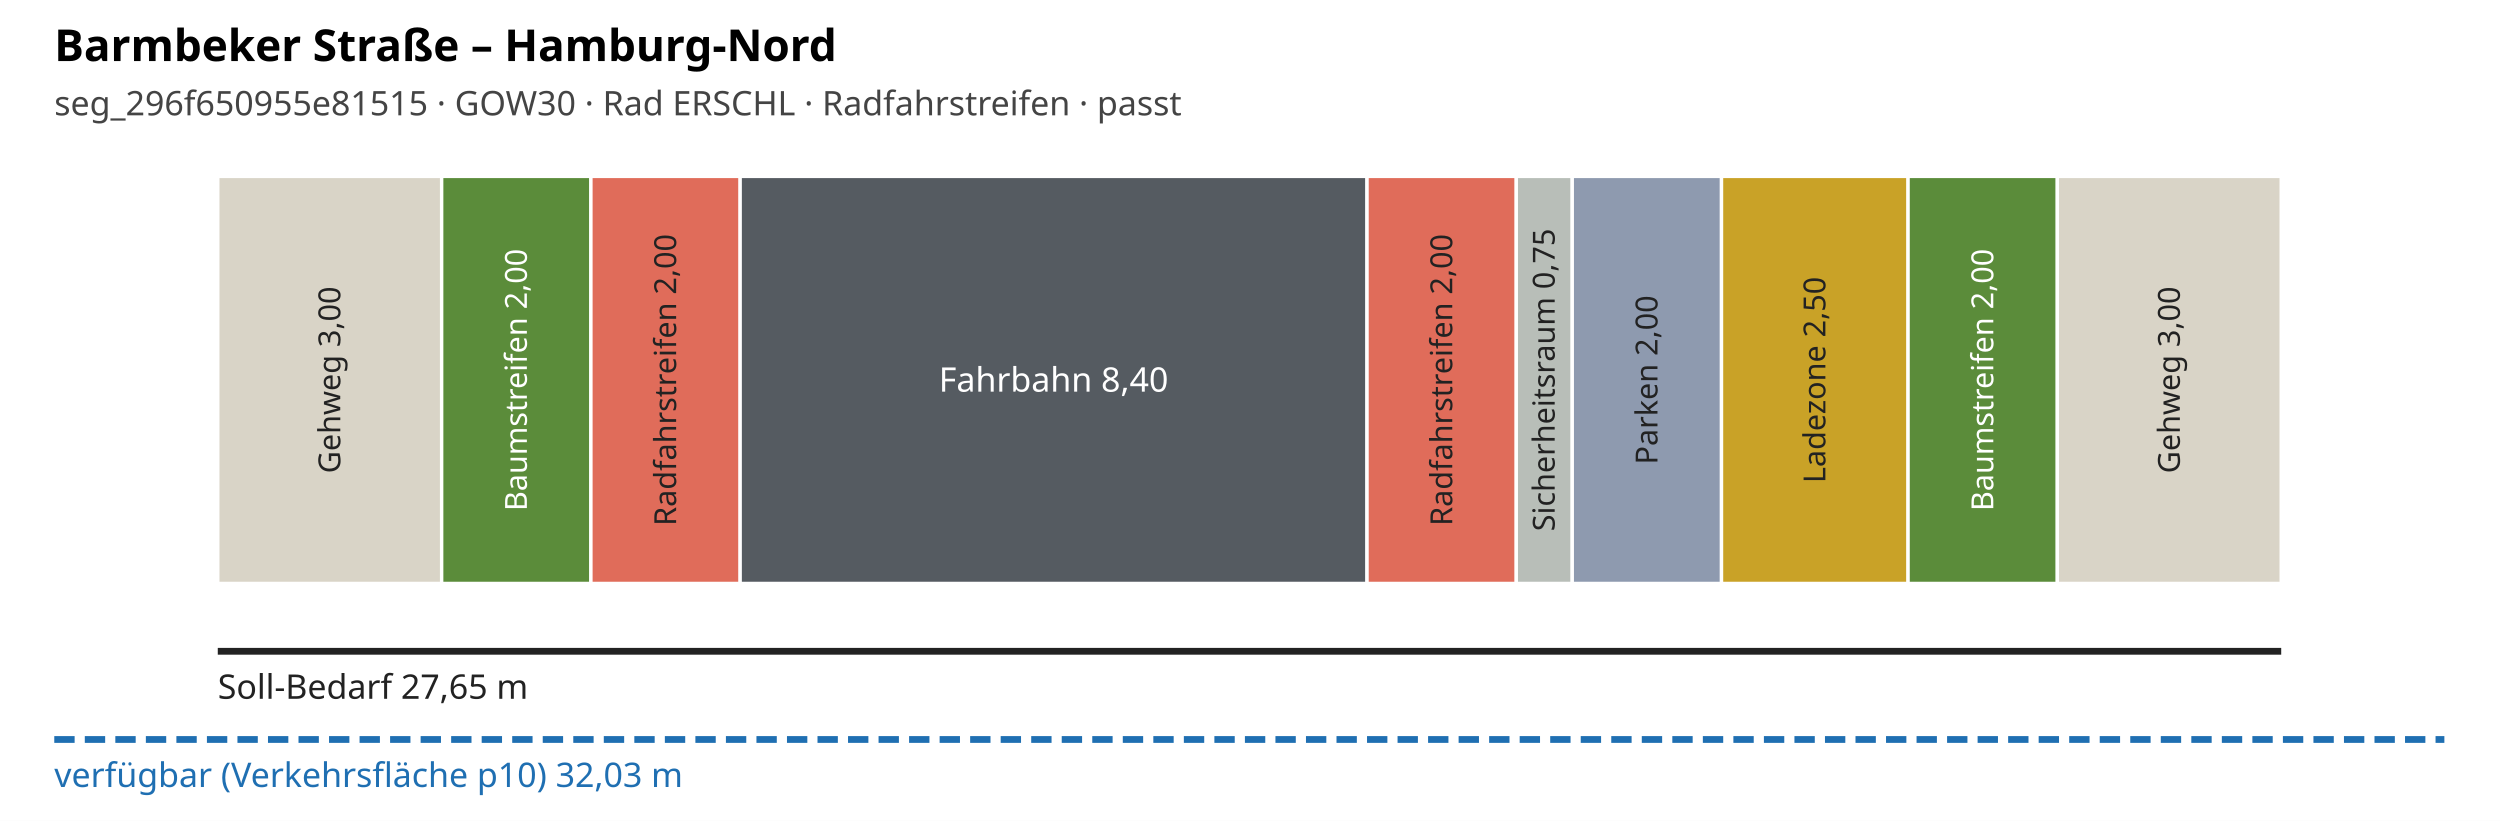
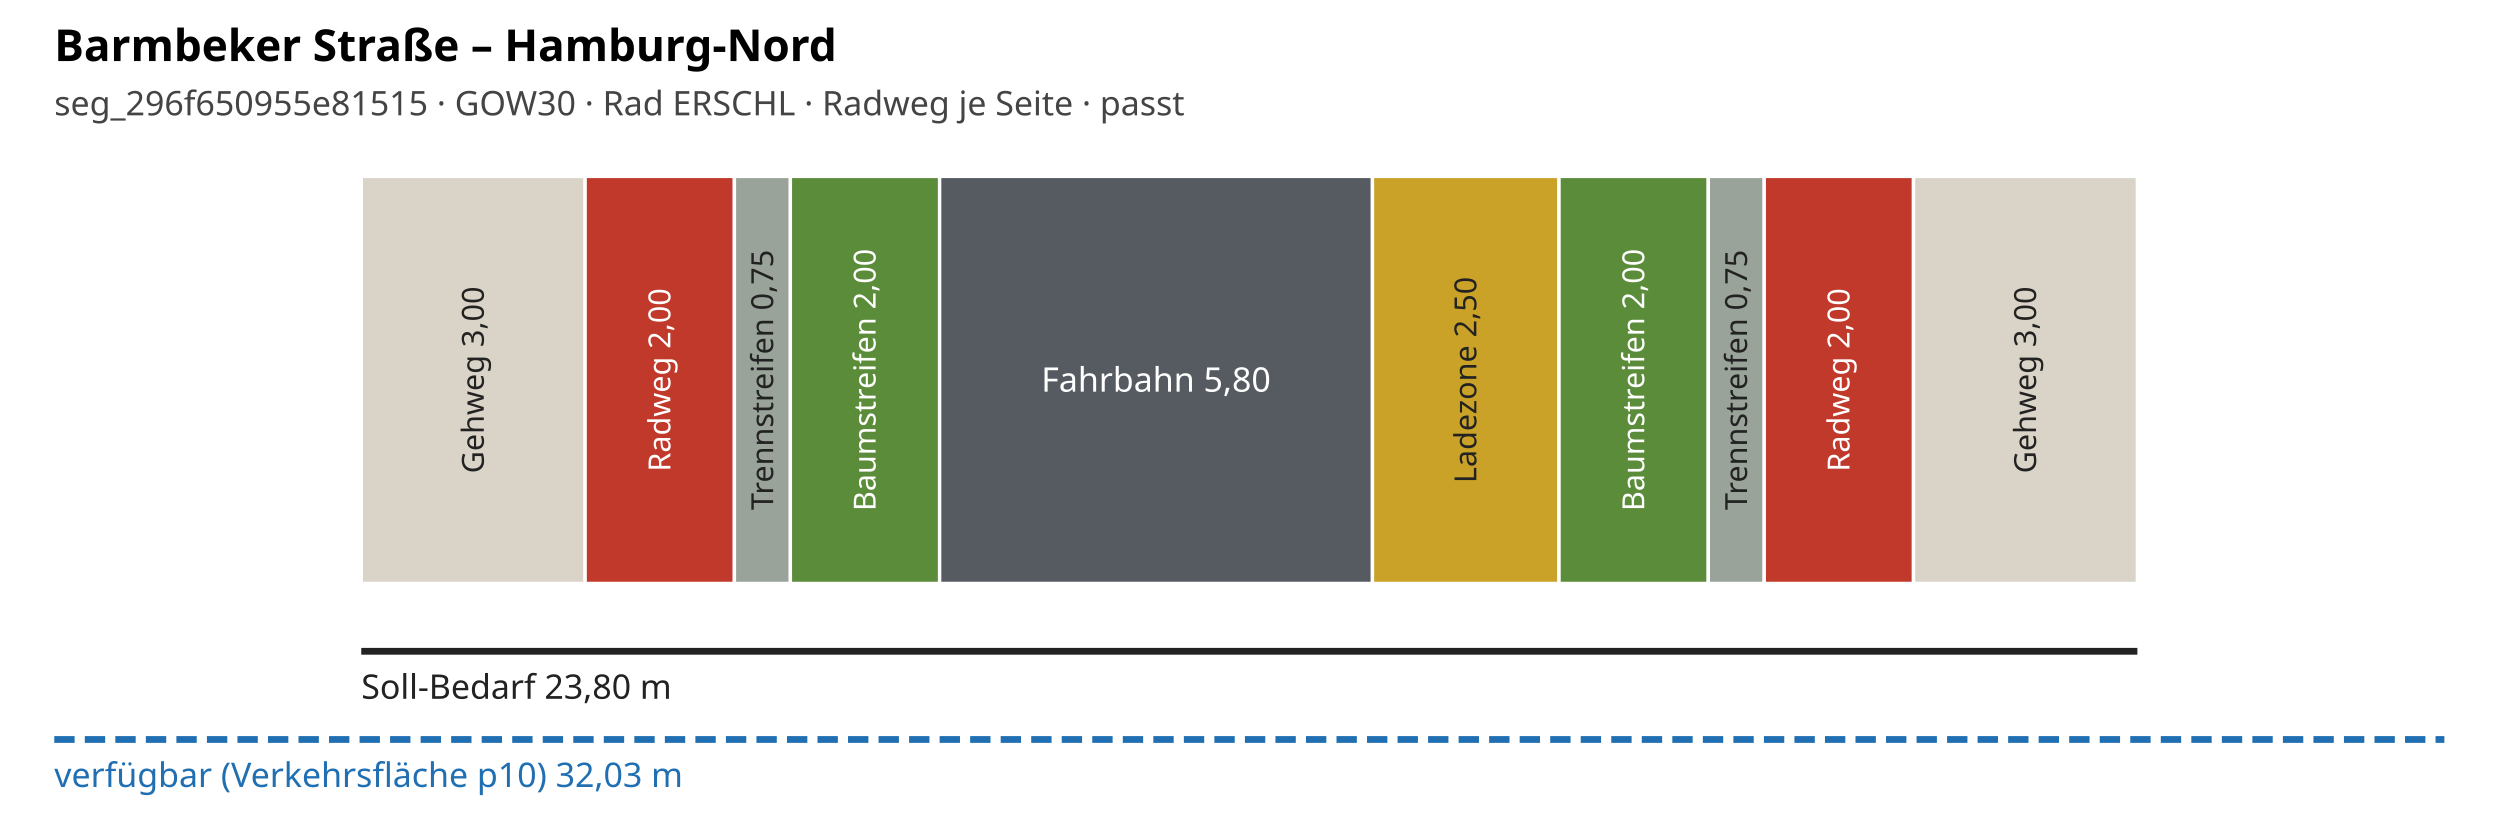
<svg xmlns="http://www.w3.org/2000/svg" width="737" height="242" viewBox="0 0 737 242" font-family="sans-serif" font-size="10">
  <rect x="0" y="0" width="737" height="242" fill="#ffffff" />
  <text x="16.0" y="18" font-size="13" font-weight="bold">Barmbeker Straße – Hamburg-Nord</text>
-   <text x="16.0" y="34" fill="#444">seg_296f650955e81515 · GOW30 · Rad ERSCHL · Radfahrstreifen · passt</text>
-   <rect x="64.2" y="52.0" width="66.0" height="120.0" fill="#d9d4c7" stroke="#ffffff" stroke-width="1" data-element="sidewalk" data-width-m="3.00" />
-   <text transform="translate(97.2,112.0) rotate(-90)" text-anchor="middle" dominant-baseline="middle" fill="#222" font-size="9">Gehweg 3,00</text>
-   <rect x="130.2" y="52.0" width="44.0" height="120.0" fill="#5b8c3a" stroke="#ffffff" stroke-width="1" data-element="tree_strip" data-width-m="2.00" />
-   <text transform="translate(152.2,112.0) rotate(-90)" text-anchor="middle" dominant-baseline="middle" fill="#ffffff" font-size="9">Baumstreifen 2,00</text>
-   <rect x="174.2" y="52.0" width="44.0" height="120.0" fill="#e06c5a" stroke="#ffffff" stroke-width="1" data-element="cycle_lane" data-width-m="2.00" />
-   <text transform="translate(196.2,112.0) rotate(-90)" text-anchor="middle" dominant-baseline="middle" fill="#222" font-size="9">Radfahrstreifen 2,00</text>
-   <rect x="218.2" y="52.0" width="184.8" height="120.0" fill="#555b61" stroke="#ffffff" stroke-width="1" data-element="carriageway" data-width-m="8.40" />
-   <text x="310.6" y="112.0" text-anchor="middle" dominant-baseline="middle" fill="#ffffff">Fahrbahn 8,40</text>
-   <rect x="403.0" y="52.0" width="44.0" height="120.0" fill="#e06c5a" stroke="#ffffff" stroke-width="1" data-element="cycle_lane" data-width-m="2.00" />
-   <text transform="translate(425.0,112.0) rotate(-90)" text-anchor="middle" dominant-baseline="middle" fill="#222" font-size="9">Radfahrstreifen 2,00</text>
-   <rect x="447.0" y="52.0" width="16.5" height="120.0" fill="#b8beb8" stroke="#ffffff" stroke-width="1" data-element="buffer_to_parking" data-width-m="0.75" />
-   <text transform="translate(455.2,112.0) rotate(-90)" text-anchor="middle" dominant-baseline="middle" fill="#222" font-size="9">Sicherheitsraum 0,75</text>
-   <rect x="463.5" y="52.0" width="44.0" height="120.0" fill="#8e9aaf" stroke="#ffffff" stroke-width="1" data-element="parking_parallel" data-width-m="2.00" />
-   <text transform="translate(485.5,112.0) rotate(-90)" text-anchor="middle" dominant-baseline="middle" fill="#222" font-size="9">Parken 2,00</text>
-   <rect x="507.5" y="52.0" width="55.0" height="120.0" fill="#c9a227" stroke="#ffffff" stroke-width="1" data-element="loading_zone" data-width-m="2.50" />
-   <text transform="translate(535.0,112.0) rotate(-90)" text-anchor="middle" dominant-baseline="middle" fill="#222" font-size="9">Ladezone 2,50</text>
-   <rect x="562.5" y="52.0" width="44.0" height="120.0" fill="#5b8c3a" stroke="#ffffff" stroke-width="1" data-element="tree_strip" data-width-m="2.00" />
-   <text transform="translate(584.5,112.0) rotate(-90)" text-anchor="middle" dominant-baseline="middle" fill="#ffffff" font-size="9">Baumstreifen 2,00</text>
-   <rect x="606.5" y="52.0" width="66.0" height="120.0" fill="#d9d4c7" stroke="#ffffff" stroke-width="1" data-element="sidewalk" data-width-m="3.00" />
-   <text transform="translate(639.5,112.0) rotate(-90)" text-anchor="middle" dominant-baseline="middle" fill="#222" font-size="9">Gehweg 3,00</text>
-   <text x="64.2" y="206.0" fill="#222">Soll-Bedarf 27,65 m</text>
-   <line x1="64.2" y1="192.0" x2="672.5" y2="192.0" stroke="#222" stroke-width="2" />
+   <text x="16.0" y="34" fill="#444">seg_296f650955e81515 · GOW30 · Rad ERSCHL · Radweg je Seite · passt</text>
+   <rect x="106.5" y="52.0" width="66.0" height="120.0" fill="#d9d4c7" stroke="#ffffff" stroke-width="1" data-element="sidewalk" data-width-m="3.00" />
+   <text transform="translate(139.5,112.0) rotate(-90)" text-anchor="middle" dominant-baseline="middle" fill="#222" font-size="9">Gehweg 3,00</text>
+   <rect x="172.5" y="52.0" width="44.0" height="120.0" fill="#c0392b" stroke="#ffffff" stroke-width="1" data-element="cycle_track" data-width-m="2.00" />
+   <text transform="translate(194.5,112.0) rotate(-90)" text-anchor="middle" dominant-baseline="middle" fill="#ffffff" font-size="9">Radweg 2,00</text>
+   <rect x="216.5" y="52.0" width="16.5" height="120.0" fill="#9aa39a" stroke="#ffffff" stroke-width="1" data-element="buffer_cycle_carriageway" data-width-m="0.75" />
+   <text transform="translate(224.8,112.0) rotate(-90)" text-anchor="middle" dominant-baseline="middle" fill="#222" font-size="9">Trennstreifen 0,75</text>
+   <rect x="233.0" y="52.0" width="44.0" height="120.0" fill="#5b8c3a" stroke="#ffffff" stroke-width="1" data-element="tree_strip" data-width-m="2.00" />
+   <text transform="translate(255.0,112.0) rotate(-90)" text-anchor="middle" dominant-baseline="middle" fill="#ffffff" font-size="9">Baumstreifen 2,00</text>
+   <rect x="277.0" y="52.0" width="127.6" height="120.0" fill="#555b61" stroke="#ffffff" stroke-width="1" data-element="carriageway" data-width-m="5.80" />
+   <text x="340.8" y="112.0" text-anchor="middle" dominant-baseline="middle" fill="#ffffff">Fahrbahn 5,80</text>
+   <rect x="404.6" y="52.0" width="55.0" height="120.0" fill="#c9a227" stroke="#ffffff" stroke-width="1" data-element="loading_zone" data-width-m="2.50" />
+   <text transform="translate(432.1,112.0) rotate(-90)" text-anchor="middle" dominant-baseline="middle" fill="#222" font-size="9">Ladezone 2,50</text>
+   <rect x="459.6" y="52.0" width="44.0" height="120.0" fill="#5b8c3a" stroke="#ffffff" stroke-width="1" data-element="tree_strip" data-width-m="2.00" />
+   <text transform="translate(481.6,112.0) rotate(-90)" text-anchor="middle" dominant-baseline="middle" fill="#ffffff" font-size="9">Baumstreifen 2,00</text>
+   <rect x="503.6" y="52.0" width="16.5" height="120.0" fill="#9aa39a" stroke="#ffffff" stroke-width="1" data-element="buffer_cycle_carriageway" data-width-m="0.75" />
+   <text transform="translate(511.9,112.0) rotate(-90)" text-anchor="middle" dominant-baseline="middle" fill="#222" font-size="9">Trennstreifen 0,75</text>
+   <rect x="520.1" y="52.0" width="44.0" height="120.0" fill="#c0392b" stroke="#ffffff" stroke-width="1" data-element="cycle_track" data-width-m="2.00" />
+   <text transform="translate(542.1,112.0) rotate(-90)" text-anchor="middle" dominant-baseline="middle" fill="#ffffff" font-size="9">Radweg 2,00</text>
+   <rect x="564.1" y="52.0" width="66.0" height="120.0" fill="#d9d4c7" stroke="#ffffff" stroke-width="1" data-element="sidewalk" data-width-m="3.00" />
+   <text transform="translate(597.1,112.0) rotate(-90)" text-anchor="middle" dominant-baseline="middle" fill="#222" font-size="9">Gehweg 3,00</text>
+   <text x="106.5" y="206.0" fill="#222">Soll-Bedarf 23,80 m</text>
+   <line x1="106.5" y1="192.0" x2="630.1" y2="192.0" stroke="#222" stroke-width="2" />
  <line x1="16.0" y1="218.0" x2="720.6" y2="218.0" stroke="#1f6fb2" stroke-width="2" stroke-dasharray="6 3" />
  <text x="16.0" y="232.0" fill="#1f6fb2">verfügbar (Verkehrsfläche p10) 32,03 m</text>
</svg>
